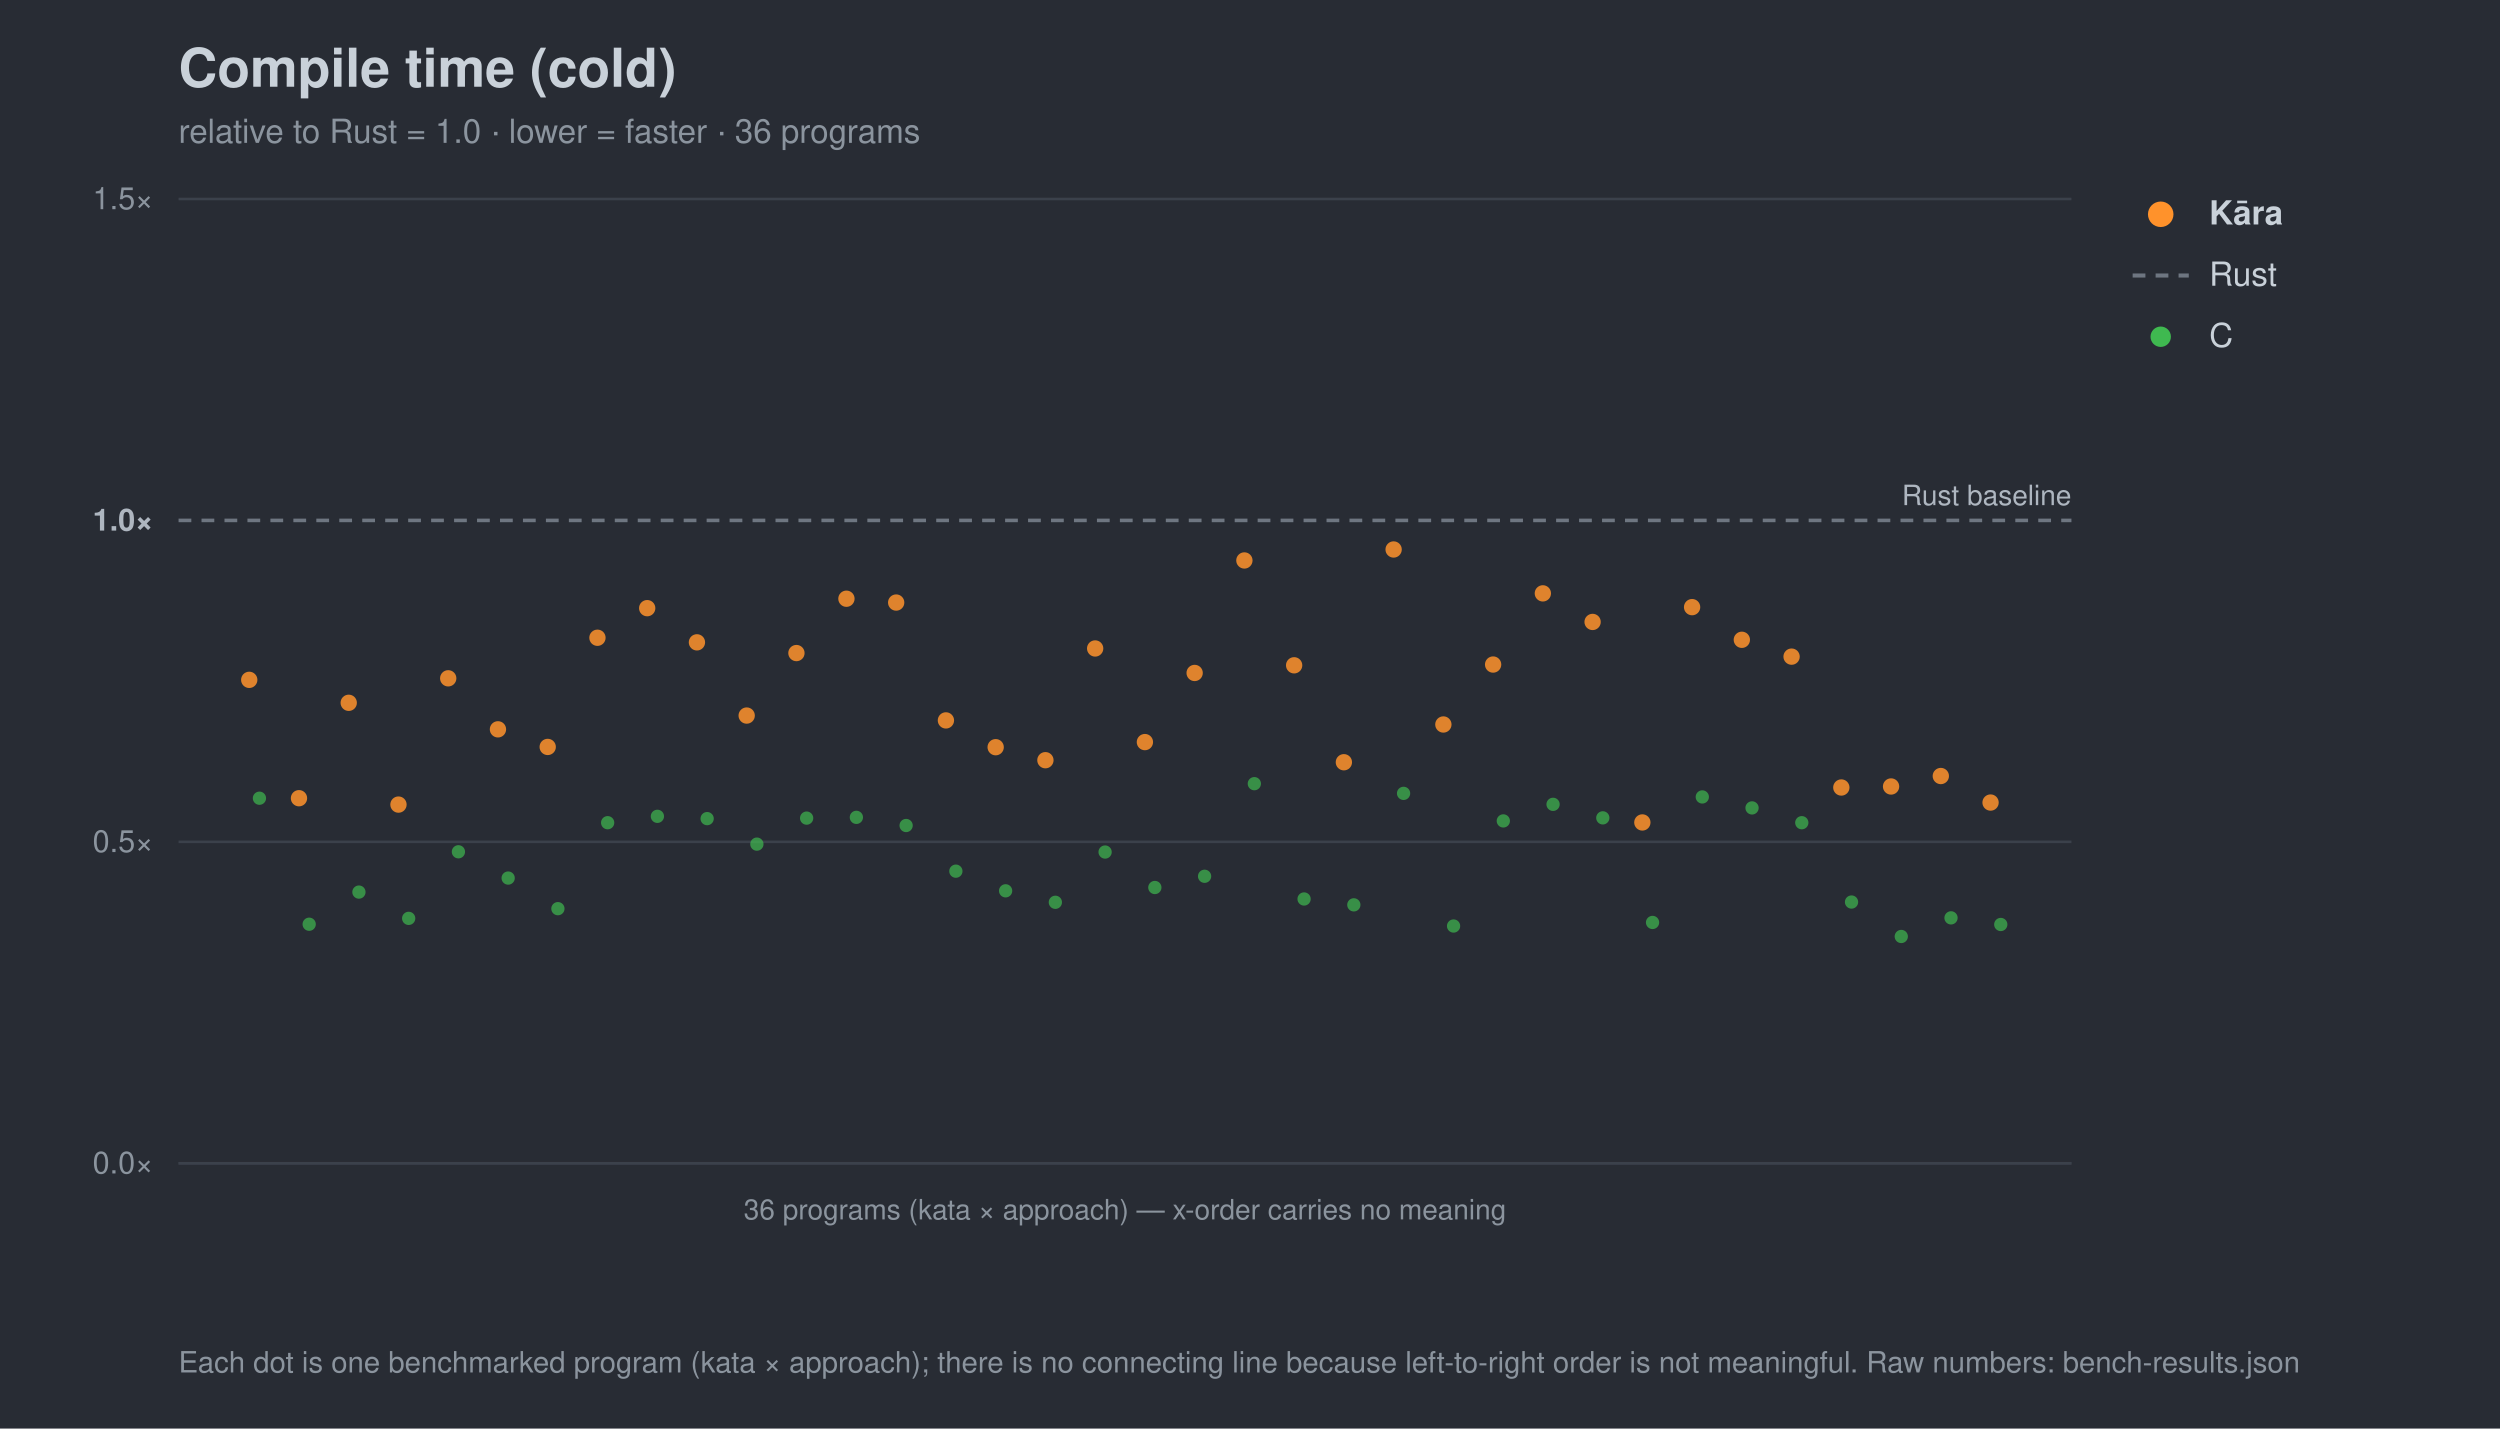
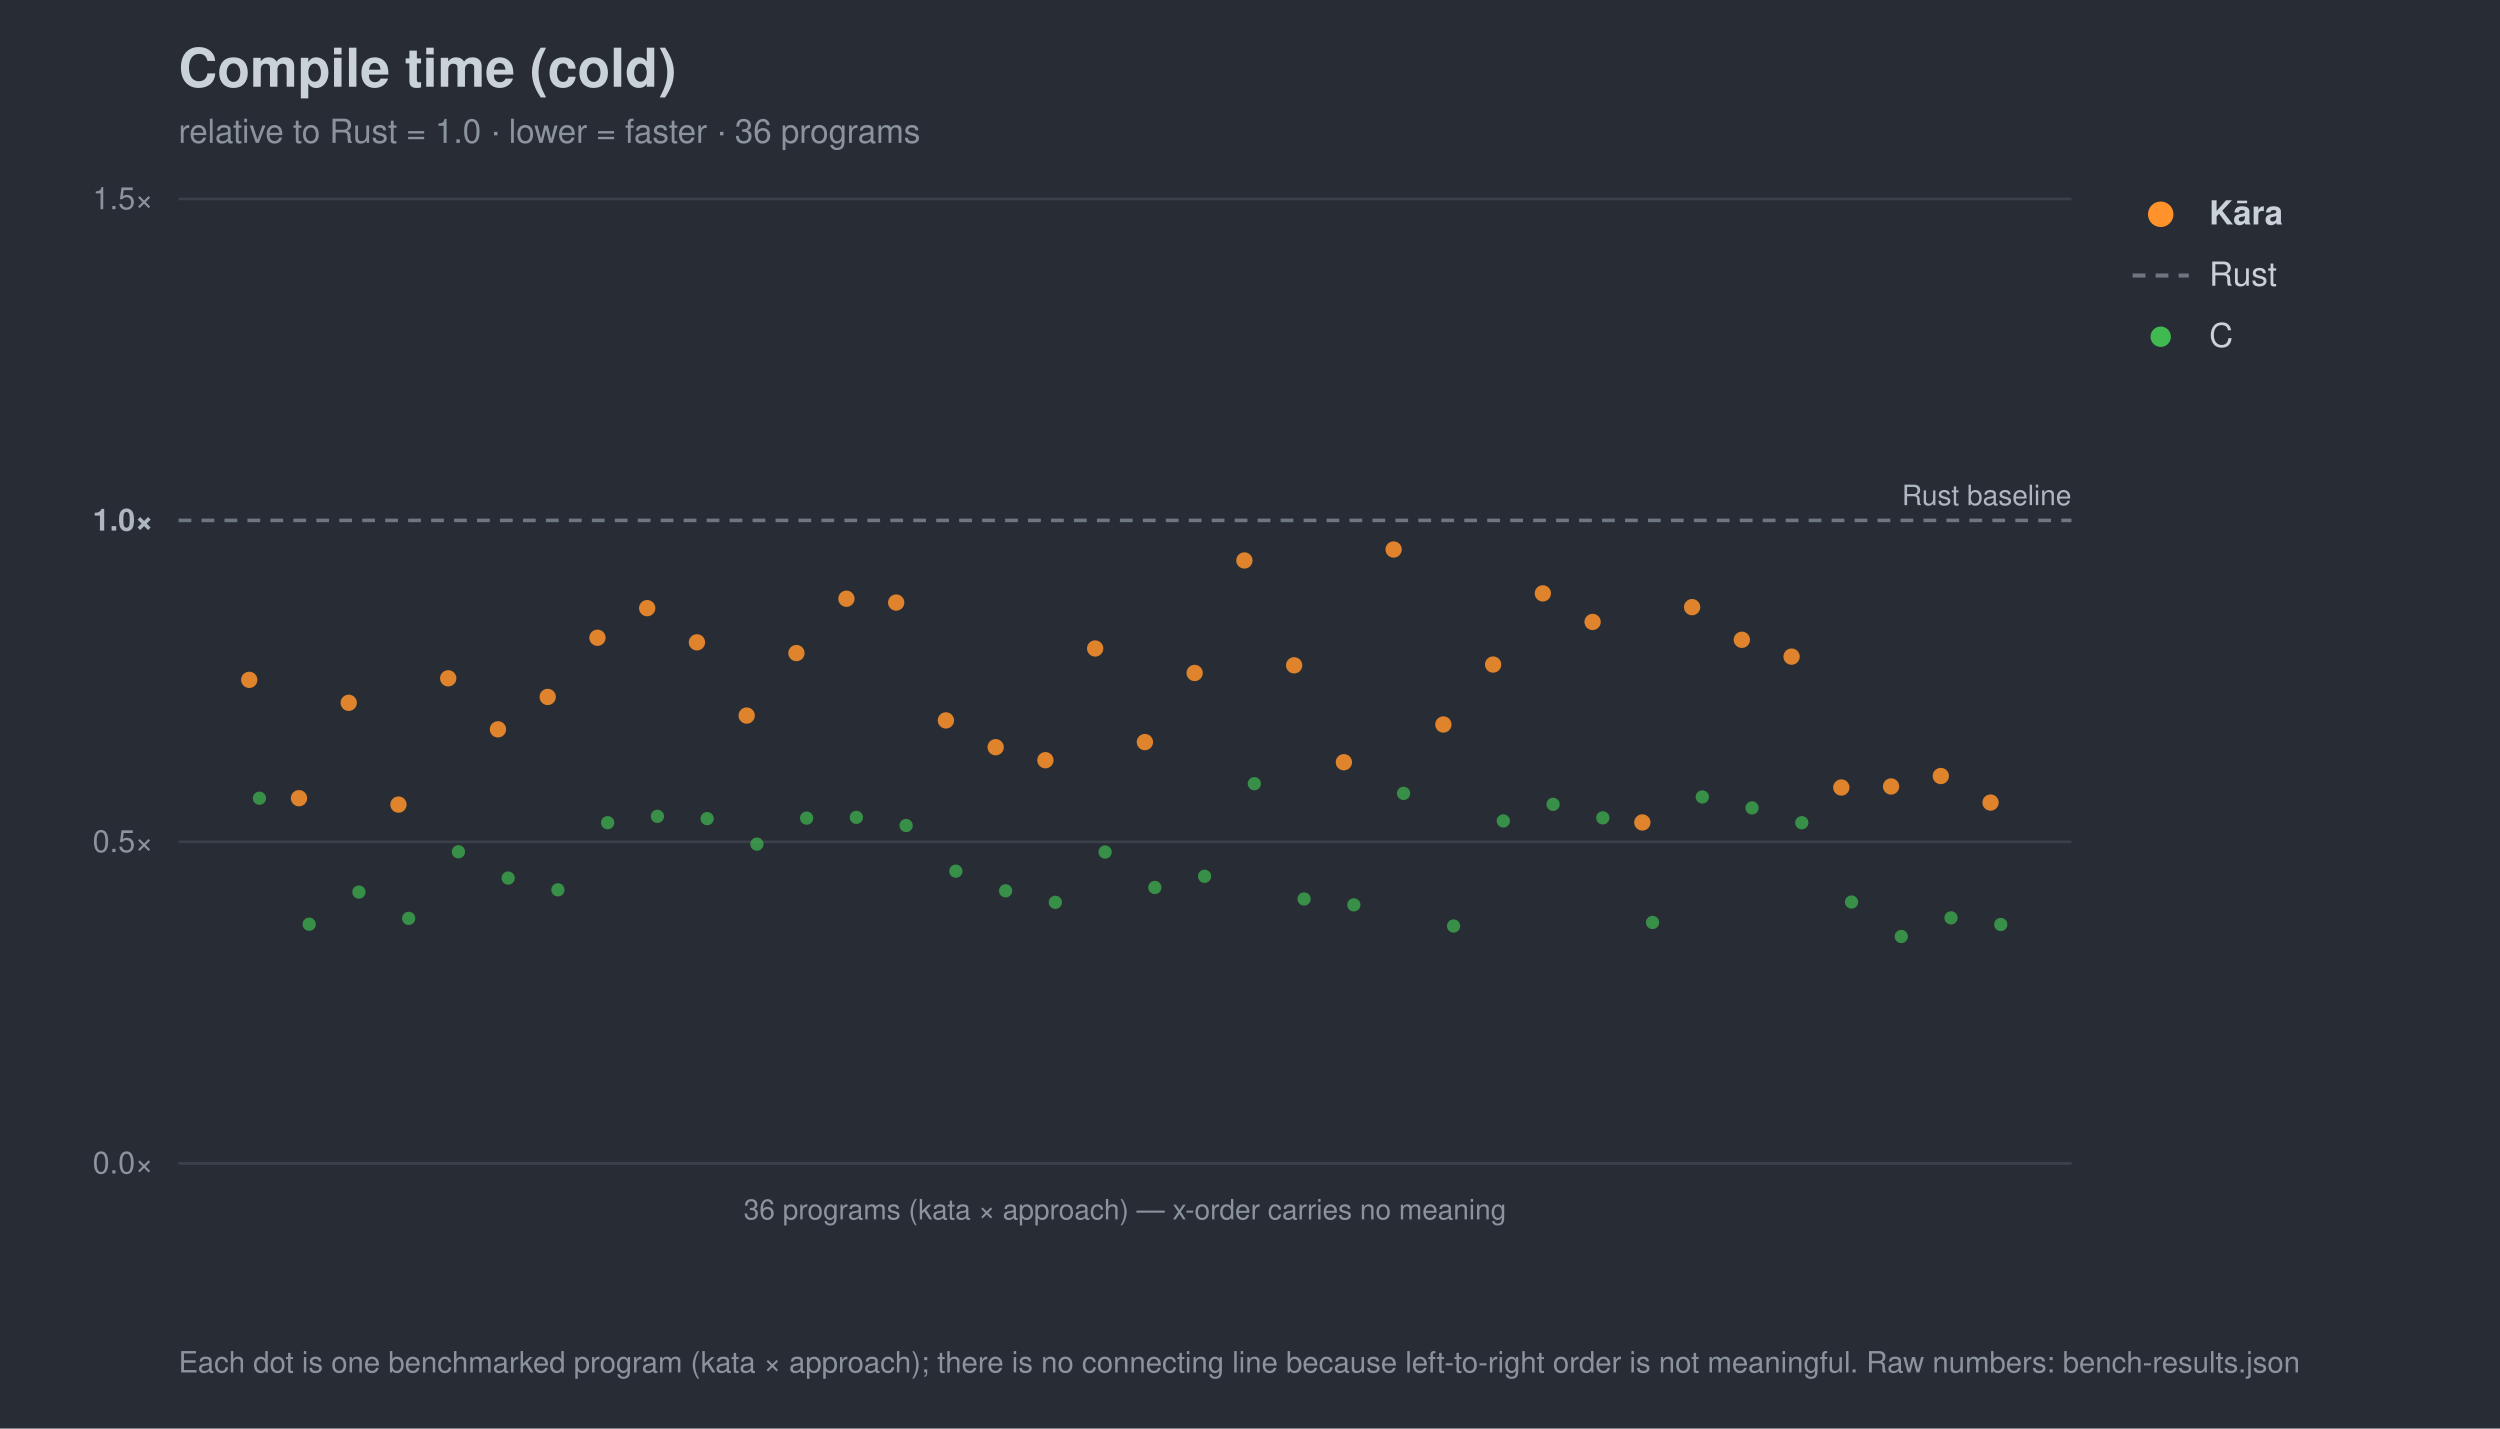
<svg xmlns="http://www.w3.org/2000/svg" width="980" height="560" viewBox="0 0 980 560" font-family="-apple-system,Segoe UI,Helvetica,Arial,sans-serif">
  <rect width="980" height="560" fill="#282c34" />
  <text x="70" y="34" font-size="21" font-weight="700" fill="#c9d1d9">Compile time (cold)</text>
  <text x="70" y="56" font-size="13" fill="#8b949e">relative to Rust = 1.0 · lower = faster · 36 programs</text>
  <line x1="70" y1="456.0" x2="812" y2="456.0" stroke="#3b414b" stroke-width="1" />
  <text x="60" y="460.0" font-size="12" text-anchor="end" fill="#8b949e">0.0×</text>
  <line x1="70" y1="330.0" x2="812" y2="330.0" stroke="#3b414b" stroke-width="1" />
  <text x="60" y="334.0" font-size="12" text-anchor="end" fill="#8b949e">0.5×</text>
  <line x1="70" y1="204.0" x2="812" y2="204.0" stroke="#6e7681" stroke-width="1.4" stroke-dasharray="5 4" />
  <text x="60" y="208.0" font-size="12" text-anchor="end" fill="#aeb6c0" font-weight="700">1.0×</text>
  <line x1="70" y1="78.0" x2="812" y2="78.0" stroke="#3b414b" stroke-width="1" />
  <text x="60" y="82.0" font-size="12" text-anchor="end" fill="#8b949e">1.5×</text>
  <text x="812" y="198.0" font-size="11" text-anchor="end" fill="#aeb6c0">Rust baseline</text>
  <line x1="70" y1="456" x2="812" y2="456" stroke="#3b414b" />
  <text x="441.0" y="478" font-size="11" text-anchor="middle" fill="#8b949e">36 programs (kata × approach) — x-order carries no meaning</text>
  <circle cx="101.7" cy="312.9" r="2.6" fill="#3fb950" opacity="0.7" />
  <circle cx="121.2" cy="362.3" r="2.6" fill="#3fb950" opacity="0.7" />
  <circle cx="140.7" cy="349.7" r="2.6" fill="#3fb950" opacity="0.7" />
  <circle cx="160.2" cy="360.0" r="2.6" fill="#3fb950" opacity="0.7" />
  <circle cx="179.7" cy="333.9" r="2.6" fill="#3fb950" opacity="0.7" />
  <circle cx="199.2" cy="344.2" r="2.6" fill="#3fb950" opacity="0.7" />
-   <circle cx="218.7" cy="356.2" r="2.6" fill="#3fb950" opacity="0.7" />
+   <circle cx="218.7" cy="348.8" r="2.6" fill="#3fb950" opacity="0.7" />
  <circle cx="238.2" cy="322.5" r="2.6" fill="#3fb950" opacity="0.7" />
  <circle cx="257.7" cy="320.0" r="2.6" fill="#3fb950" opacity="0.7" />
  <circle cx="277.2" cy="320.9" r="2.6" fill="#3fb950" opacity="0.7" />
  <circle cx="296.7" cy="330.9" r="2.6" fill="#3fb950" opacity="0.7" />
  <circle cx="316.2" cy="320.7" r="2.6" fill="#3fb950" opacity="0.7" />
  <circle cx="335.7" cy="320.4" r="2.6" fill="#3fb950" opacity="0.7" />
  <circle cx="355.2" cy="323.6" r="2.6" fill="#3fb950" opacity="0.7" />
  <circle cx="374.7" cy="341.5" r="2.6" fill="#3fb950" opacity="0.7" />
  <circle cx="394.2" cy="349.2" r="2.6" fill="#3fb950" opacity="0.7" />
  <circle cx="413.7" cy="353.7" r="2.6" fill="#3fb950" opacity="0.7" />
  <circle cx="433.2" cy="334.0" r="2.6" fill="#3fb950" opacity="0.7" />
  <circle cx="452.7" cy="347.9" r="2.6" fill="#3fb950" opacity="0.7" />
  <circle cx="472.2" cy="343.5" r="2.6" fill="#3fb950" opacity="0.7" />
  <circle cx="491.7" cy="307.2" r="2.6" fill="#3fb950" opacity="0.7" />
  <circle cx="511.2" cy="352.4" r="2.6" fill="#3fb950" opacity="0.7" />
  <circle cx="530.7" cy="354.7" r="2.6" fill="#3fb950" opacity="0.7" />
  <circle cx="550.2" cy="311.0" r="2.6" fill="#3fb950" opacity="0.7" />
  <circle cx="569.8" cy="363.0" r="2.6" fill="#3fb950" opacity="0.7" />
  <circle cx="589.3" cy="321.8" r="2.6" fill="#3fb950" opacity="0.7" />
  <circle cx="608.8" cy="315.3" r="2.6" fill="#3fb950" opacity="0.7" />
  <circle cx="628.3" cy="320.6" r="2.6" fill="#3fb950" opacity="0.7" />
  <circle cx="647.8" cy="361.6" r="2.6" fill="#3fb950" opacity="0.7" />
  <circle cx="667.3" cy="312.4" r="2.6" fill="#3fb950" opacity="0.7" />
  <circle cx="686.8" cy="316.7" r="2.6" fill="#3fb950" opacity="0.7" />
  <circle cx="706.3" cy="322.5" r="2.6" fill="#3fb950" opacity="0.7" />
  <circle cx="725.8" cy="353.6" r="2.6" fill="#3fb950" opacity="0.7" />
  <circle cx="745.3" cy="367.1" r="2.6" fill="#3fb950" opacity="0.7" />
  <circle cx="764.8" cy="359.8" r="2.6" fill="#3fb950" opacity="0.7" />
  <circle cx="784.3" cy="362.4" r="2.6" fill="#3fb950" opacity="0.7" />
  <circle cx="97.7" cy="266.5" r="3.2" fill="#ff922b" opacity="0.85" />
  <circle cx="117.2" cy="312.9" r="3.2" fill="#ff922b" opacity="0.85" />
  <circle cx="136.7" cy="275.5" r="3.2" fill="#ff922b" opacity="0.85" />
  <circle cx="156.2" cy="315.4" r="3.2" fill="#ff922b" opacity="0.85" />
  <circle cx="175.7" cy="265.9" r="3.2" fill="#ff922b" opacity="0.85" />
  <circle cx="195.2" cy="285.9" r="3.2" fill="#ff922b" opacity="0.85" />
-   <circle cx="214.7" cy="292.8" r="3.2" fill="#ff922b" opacity="0.85" />
+   <circle cx="214.7" cy="273.2" r="3.2" fill="#ff922b" opacity="0.85" />
  <circle cx="234.2" cy="250.0" r="3.2" fill="#ff922b" opacity="0.85" />
  <circle cx="253.7" cy="238.4" r="3.2" fill="#ff922b" opacity="0.85" />
  <circle cx="273.2" cy="251.8" r="3.2" fill="#ff922b" opacity="0.85" />
  <circle cx="292.7" cy="280.5" r="3.2" fill="#ff922b" opacity="0.85" />
  <circle cx="312.2" cy="256.0" r="3.2" fill="#ff922b" opacity="0.85" />
  <circle cx="331.8" cy="234.7" r="3.2" fill="#ff922b" opacity="0.85" />
  <circle cx="351.3" cy="236.2" r="3.2" fill="#ff922b" opacity="0.85" />
  <circle cx="370.8" cy="282.4" r="3.2" fill="#ff922b" opacity="0.85" />
  <circle cx="390.3" cy="292.9" r="3.2" fill="#ff922b" opacity="0.85" />
  <circle cx="409.8" cy="298.0" r="3.2" fill="#ff922b" opacity="0.85" />
  <circle cx="429.3" cy="254.2" r="3.2" fill="#ff922b" opacity="0.85" />
  <circle cx="448.8" cy="290.9" r="3.2" fill="#ff922b" opacity="0.85" />
  <circle cx="468.3" cy="263.8" r="3.2" fill="#ff922b" opacity="0.85" />
  <circle cx="487.8" cy="219.7" r="3.2" fill="#ff922b" opacity="0.85" />
  <circle cx="507.3" cy="260.8" r="3.2" fill="#ff922b" opacity="0.85" />
  <circle cx="526.8" cy="298.8" r="3.2" fill="#ff922b" opacity="0.85" />
  <circle cx="546.3" cy="215.4" r="3.2" fill="#ff922b" opacity="0.85" />
  <circle cx="565.8" cy="284.0" r="3.2" fill="#ff922b" opacity="0.85" />
  <circle cx="585.3" cy="260.5" r="3.2" fill="#ff922b" opacity="0.85" />
  <circle cx="604.8" cy="232.6" r="3.2" fill="#ff922b" opacity="0.85" />
  <circle cx="624.3" cy="243.8" r="3.2" fill="#ff922b" opacity="0.85" />
  <circle cx="643.8" cy="322.4" r="3.2" fill="#ff922b" opacity="0.85" />
  <circle cx="663.3" cy="238.0" r="3.2" fill="#ff922b" opacity="0.85" />
  <circle cx="682.8" cy="250.8" r="3.2" fill="#ff922b" opacity="0.85" />
  <circle cx="702.3" cy="257.4" r="3.2" fill="#ff922b" opacity="0.85" />
  <circle cx="721.8" cy="308.7" r="3.2" fill="#ff922b" opacity="0.85" />
  <circle cx="741.3" cy="308.3" r="3.2" fill="#ff922b" opacity="0.85" />
  <circle cx="760.8" cy="304.2" r="3.2" fill="#ff922b" opacity="0.85" />
  <circle cx="780.3" cy="314.6" r="3.2" fill="#ff922b" opacity="0.85" />
  <circle cx="847" cy="84" r="5" fill="#ff922b" />
  <text x="866" y="88" font-size="13" fill="#c9d1d9" font-weight="700">Kāra</text>
  <line x1="836" y1="108" x2="858" y2="108" stroke="#6e7681" stroke-width="1.6" stroke-dasharray="5 4" />
  <text x="866" y="112" font-size="13" fill="#c9d1d9" font-weight="400">Rust</text>
  <circle cx="847" cy="132" r="4" fill="#3fb950" />
  <text x="866" y="136" font-size="13" fill="#c9d1d9" font-weight="400">C</text>
  <text x="70" y="538" font-size="11.5" fill="#8b949e">Each dot is one benchmarked program (kata × approach); there is no connecting line because left-to-right order is not meaningful. Raw numbers: bench-results.json</text>
</svg>
